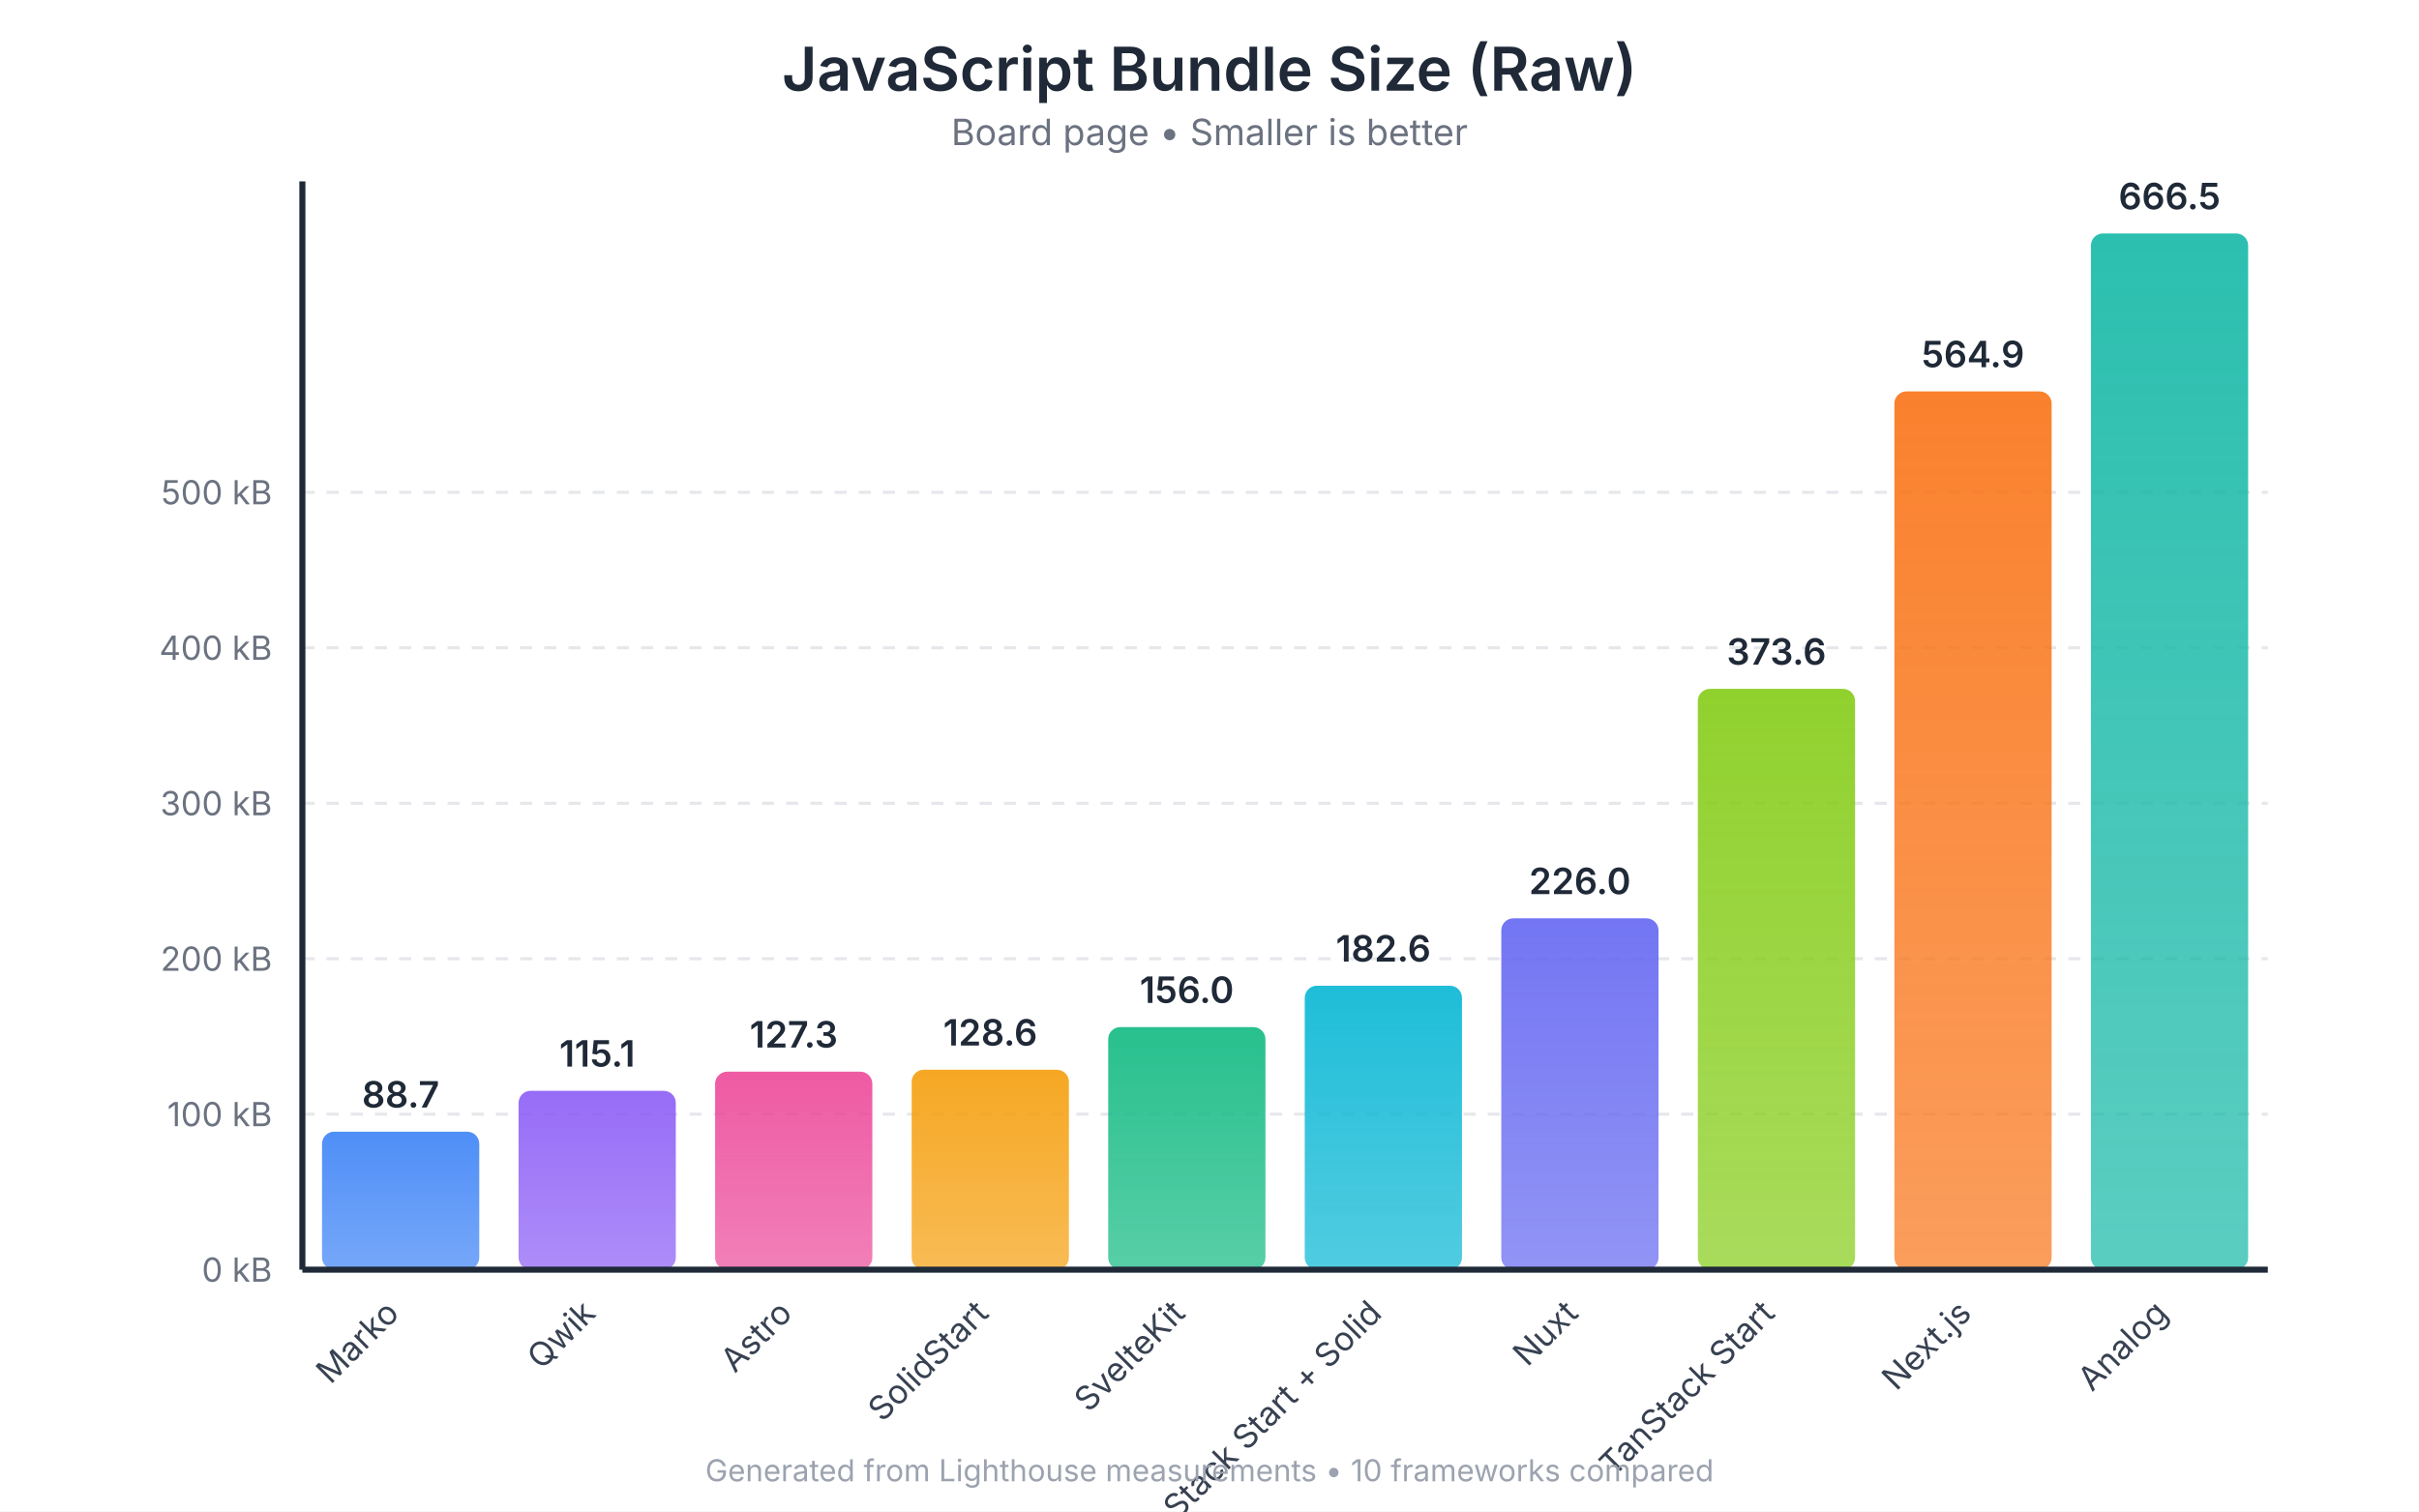
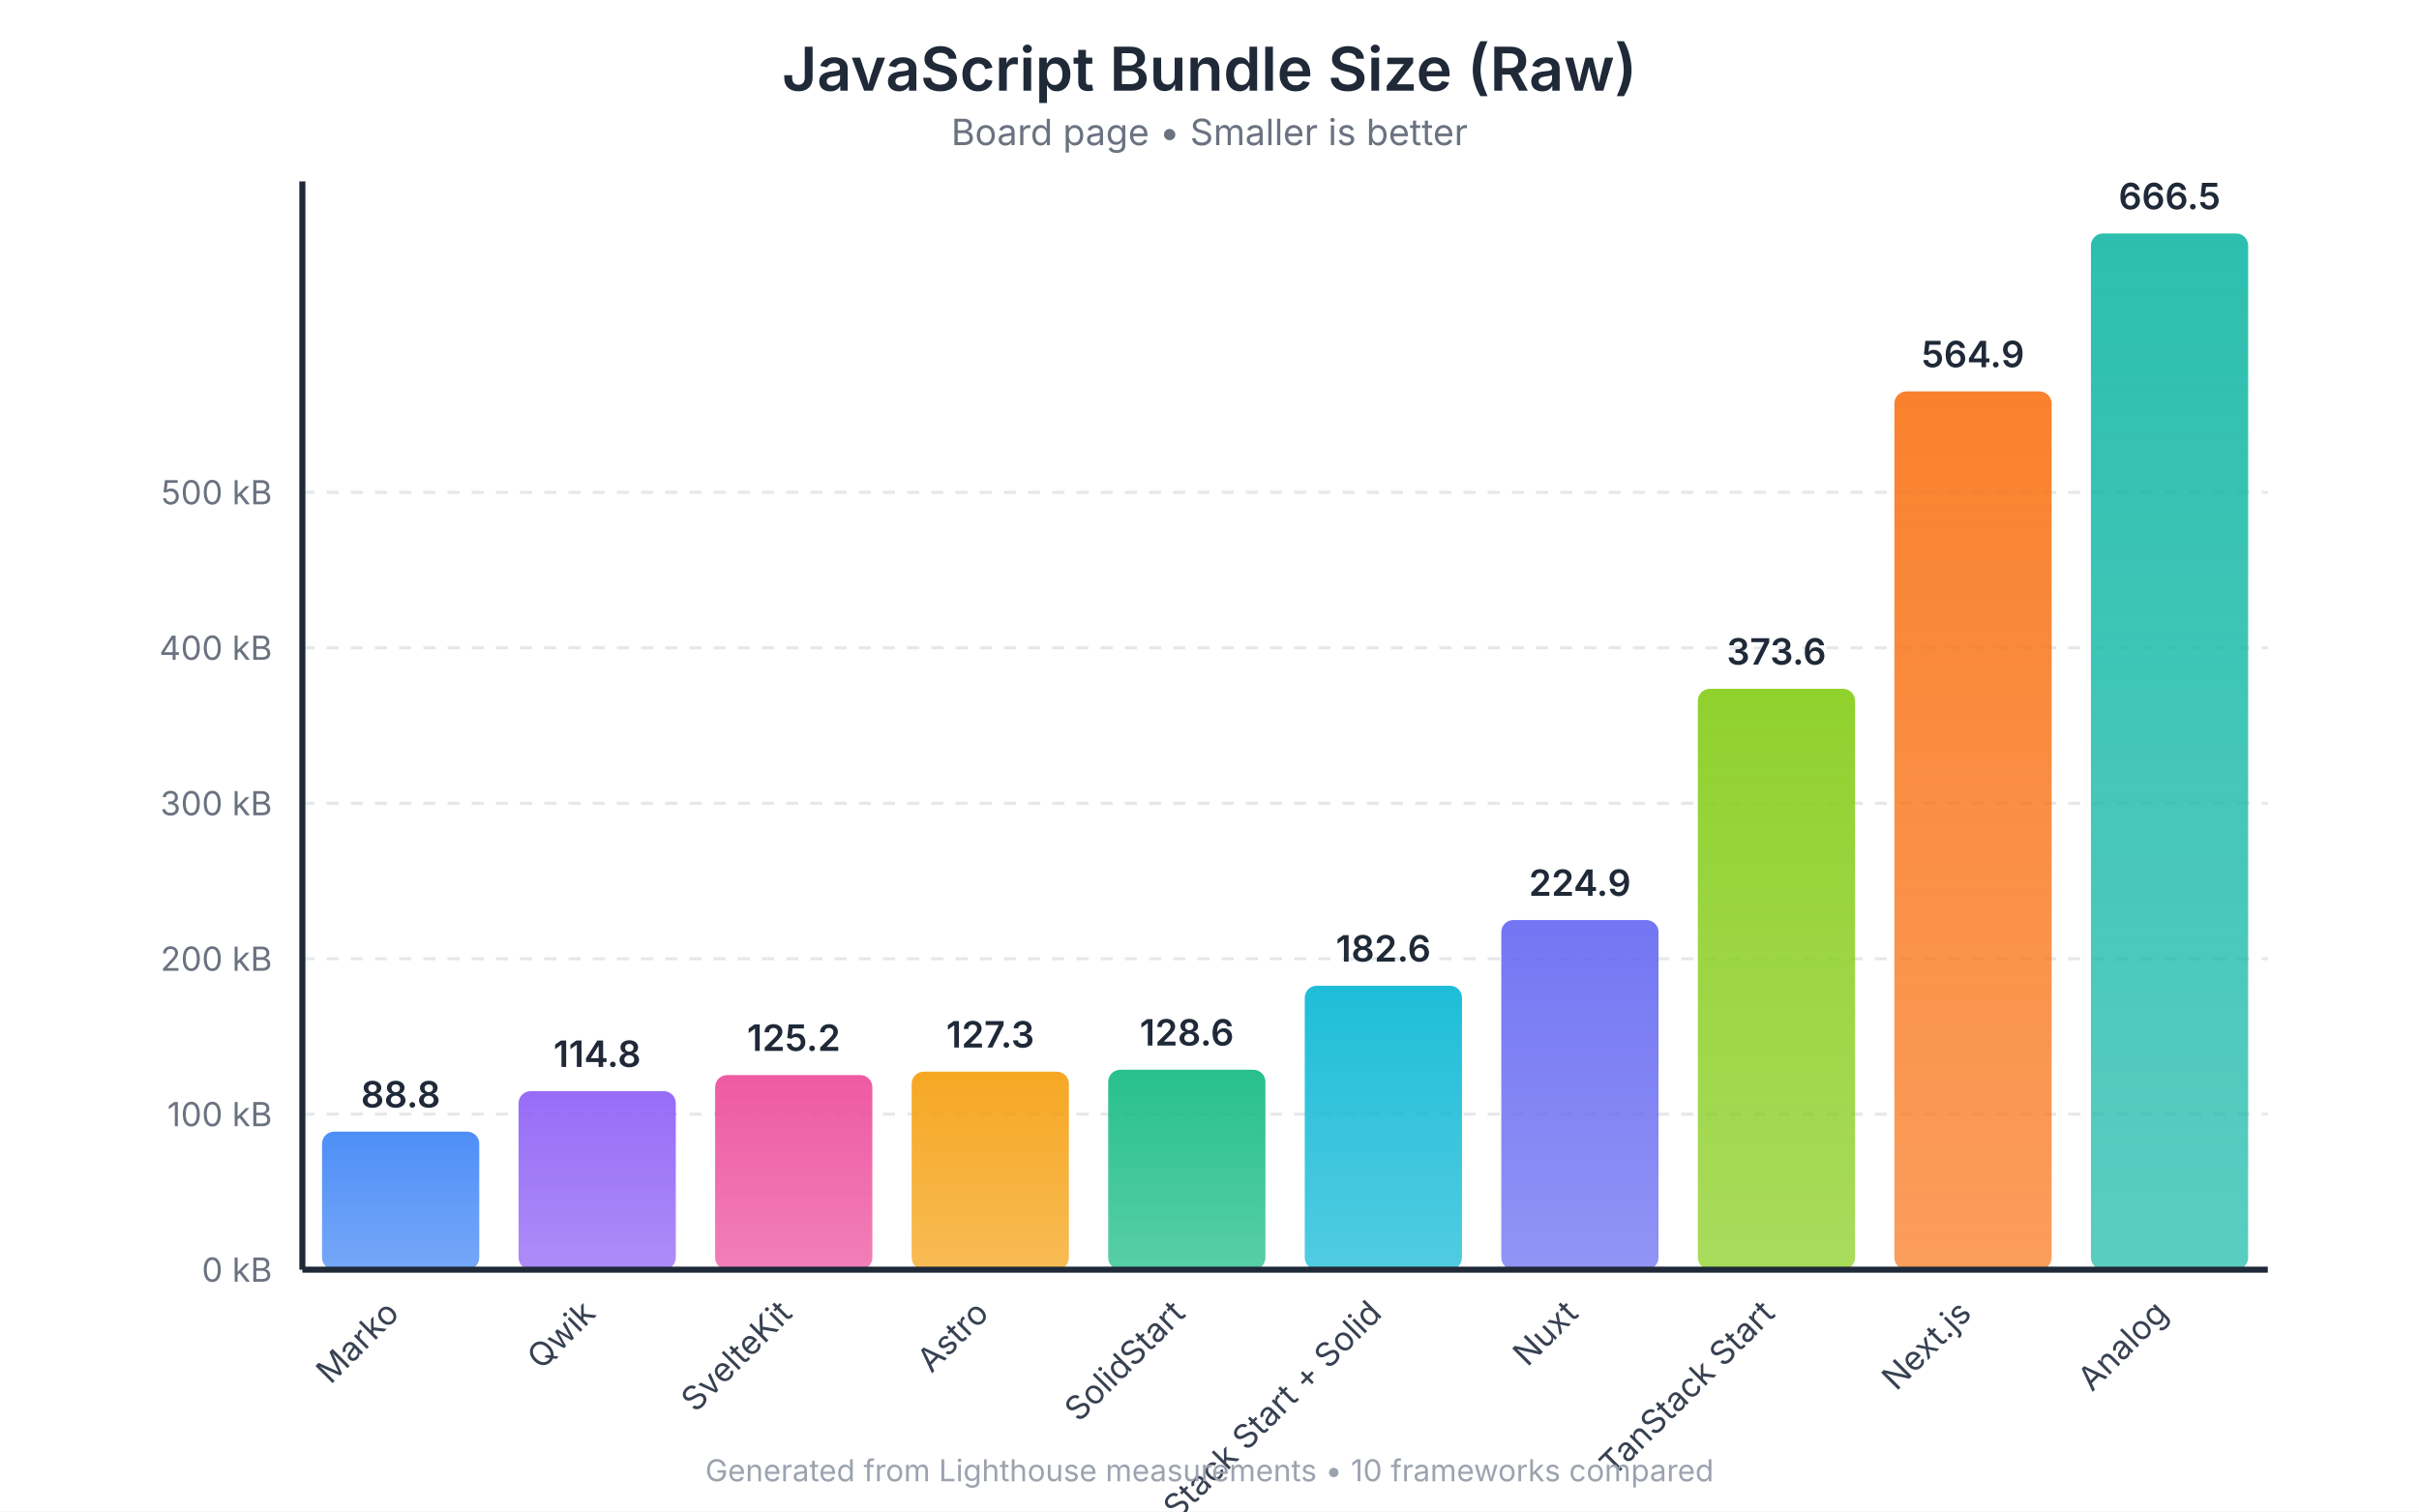
<svg xmlns="http://www.w3.org/2000/svg" viewBox="0 0 800 500" font-family="system-ui, -apple-system, sans-serif">
  <rect width="800" height="500" fill="#ffffff" />
  <text x="400.0" y="30" text-anchor="middle" font-size="20" font-weight="600" fill="#1f2937">
    JavaScript Bundle Size (Raw)
  </text>
  <text x="400.0" y="48" text-anchor="middle" font-size="12" fill="#6b7280">
    Board page • Smaller is better
  </text>
  <g transform="translate(100, 60)">
    <line x1="0" y1="360.0" x2="650" y2="360.0" stroke="#e5e7eb" stroke-width="1" stroke-dasharray="4,4" />
    <text x="-10" y="360.0" text-anchor="end" dominant-baseline="middle" font-size="11" fill="#6b7280">0 kB</text>
    <line x1="0" y1="308.571" x2="650" y2="308.571" stroke="#e5e7eb" stroke-width="1" stroke-dasharray="4,4" />
    <text x="-10" y="308.571" text-anchor="end" dominant-baseline="middle" font-size="11" fill="#6b7280">100 kB</text>
    <line x1="0" y1="257.143" x2="650" y2="257.143" stroke="#e5e7eb" stroke-width="1" stroke-dasharray="4,4" />
    <text x="-10" y="257.143" text-anchor="end" dominant-baseline="middle" font-size="11" fill="#6b7280">200 kB</text>
    <line x1="0" y1="205.714" x2="650" y2="205.714" stroke="#e5e7eb" stroke-width="1" stroke-dasharray="4,4" />
    <text x="-10" y="205.714" text-anchor="end" dominant-baseline="middle" font-size="11" fill="#6b7280">300 kB</text>
    <line x1="0" y1="154.286" x2="650" y2="154.286" stroke="#e5e7eb" stroke-width="1" stroke-dasharray="4,4" />
    <text x="-10" y="154.286" text-anchor="end" dominant-baseline="middle" font-size="11" fill="#6b7280">400 kB</text>
    <line x1="0" y1="102.857" x2="650" y2="102.857" stroke="#e5e7eb" stroke-width="1" stroke-dasharray="4,4" />
    <text x="-10" y="102.857" text-anchor="end" dominant-baseline="middle" font-size="11" fill="#6b7280">500 kB</text>
    <defs>
      <linearGradient id="grad0" x1="0%" y1="0%" x2="0%" y2="100%">
        <stop offset="0%" style="stop-color:#3b82f6;stop-opacity:0.9" />
        <stop offset="100%" style="stop-color:#3b82f6;stop-opacity:0.7" />
      </linearGradient>
    </defs>
-     <rect x="6.5" y="314.359" width="52.0" height="45.641" fill="url(#grad0)" rx="4" />
-     <text x="32.5" y="306.359" text-anchor="middle" font-size="12" font-weight="600" fill="#1f2937">88.7</text>
+     <rect x="6.5" y="314.339" width="52.0" height="45.661" fill="url(#grad0)" rx="4" />
+     <text x="32.5" y="306.339" text-anchor="middle" font-size="12" font-weight="600" fill="#1f2937">88.8</text>
    <text x="32.5" y="375" text-anchor="end" font-size="11" fill="#374151" transform="rotate(-45, 32.5, 375)">Marko</text>
    <defs>
      <linearGradient id="grad1" x1="0%" y1="0%" x2="0%" y2="100%">
        <stop offset="0%" style="stop-color:#8b5cf6;stop-opacity:0.9" />
        <stop offset="100%" style="stop-color:#8b5cf6;stop-opacity:0.7" />
      </linearGradient>
    </defs>
-     <rect x="71.5" y="300.828" width="52.0" height="59.172" fill="url(#grad1)" rx="4" />
-     <text x="97.5" y="292.828" text-anchor="middle" font-size="12" font-weight="600" fill="#1f2937">115.1</text>
+     <rect x="71.5" y="300.939" width="52.0" height="59.061" fill="url(#grad1)" rx="4" />
+     <text x="97.5" y="292.939" text-anchor="middle" font-size="12" font-weight="600" fill="#1f2937">114.8</text>
    <text x="97.5" y="375" text-anchor="end" font-size="11" fill="#374151" transform="rotate(-45, 97.5, 375)">Qwik</text>
    <defs>
      <linearGradient id="grad2" x1="0%" y1="0%" x2="0%" y2="100%">
        <stop offset="0%" style="stop-color:#ec4899;stop-opacity:0.9" />
        <stop offset="100%" style="stop-color:#ec4899;stop-opacity:0.7" />
      </linearGradient>
    </defs>
-     <rect x="136.5" y="294.506" width="52.0" height="65.494" fill="url(#grad2)" rx="4" />
-     <text x="162.5" y="286.506" text-anchor="middle" font-size="12" font-weight="600" fill="#1f2937">127.3</text>
-     <text x="162.5" y="375" text-anchor="end" font-size="11" fill="#374151" transform="rotate(-45, 162.5, 375)">Astro</text>
+     <rect x="136.5" y="295.618" width="52.0" height="64.382" fill="url(#grad2)" rx="4" />
+     <text x="162.5" y="287.618" text-anchor="middle" font-size="12" font-weight="600" fill="#1f2937">125.2</text>
+     <text x="162.5" y="375" text-anchor="end" font-size="11" fill="#374151" transform="rotate(-45, 162.5, 375)">SvelteKit</text>
    <defs>
      <linearGradient id="grad3" x1="0%" y1="0%" x2="0%" y2="100%">
        <stop offset="0%" style="stop-color:#f59e0b;stop-opacity:0.9" />
        <stop offset="100%" style="stop-color:#f59e0b;stop-opacity:0.7" />
      </linearGradient>
    </defs>
-     <rect x="201.5" y="293.86" width="52.0" height="66.14" fill="url(#grad3)" rx="4" />
-     <text x="227.5" y="285.86" text-anchor="middle" font-size="12" font-weight="600" fill="#1f2937">128.6</text>
-     <text x="227.5" y="375" text-anchor="end" font-size="11" fill="#374151" transform="rotate(-45, 227.5, 375)">SolidStart</text>
+     <rect x="201.5" y="294.506" width="52.0" height="65.494" fill="url(#grad3)" rx="4" />
+     <text x="227.5" y="286.506" text-anchor="middle" font-size="12" font-weight="600" fill="#1f2937">127.3</text>
+     <text x="227.5" y="375" text-anchor="end" font-size="11" fill="#374151" transform="rotate(-45, 227.5, 375)">Astro</text>
    <defs>
      <linearGradient id="grad4" x1="0%" y1="0%" x2="0%" y2="100%">
        <stop offset="0%" style="stop-color:#10b981;stop-opacity:0.9" />
        <stop offset="100%" style="stop-color:#10b981;stop-opacity:0.7" />
      </linearGradient>
    </defs>
-     <rect x="266.5" y="279.75" width="52.0" height="80.25" fill="url(#grad4)" rx="4" />
-     <text x="292.5" y="271.75" text-anchor="middle" font-size="12" font-weight="600" fill="#1f2937">156.0</text>
-     <text x="292.5" y="375" text-anchor="end" font-size="11" fill="#374151" transform="rotate(-45, 292.5, 375)">SvelteKit</text>
+     <rect x="266.5" y="293.86" width="52.0" height="66.14" fill="url(#grad4)" rx="4" />
+     <text x="292.5" y="285.86" text-anchor="middle" font-size="12" font-weight="600" fill="#1f2937">128.6</text>
+     <text x="292.5" y="375" text-anchor="end" font-size="11" fill="#374151" transform="rotate(-45, 292.5, 375)">SolidStart</text>
    <defs>
      <linearGradient id="grad5" x1="0%" y1="0%" x2="0%" y2="100%">
        <stop offset="0%" style="stop-color:#06b6d4;stop-opacity:0.9" />
        <stop offset="100%" style="stop-color:#06b6d4;stop-opacity:0.7" />
      </linearGradient>
    </defs>
    <rect x="331.5" y="266.071" width="52.0" height="93.929" fill="url(#grad5)" rx="4" />
    <text x="357.5" y="258.071" text-anchor="middle" font-size="12" font-weight="600" fill="#1f2937">182.6</text>
    <text x="357.5" y="375" text-anchor="end" font-size="11" fill="#374151" transform="rotate(-45, 357.5, 375)">TanStack Start + Solid</text>
    <defs>
      <linearGradient id="grad6" x1="0%" y1="0%" x2="0%" y2="100%">
        <stop offset="0%" style="stop-color:#6366f1;stop-opacity:0.9" />
        <stop offset="100%" style="stop-color:#6366f1;stop-opacity:0.7" />
      </linearGradient>
    </defs>
-     <rect x="396.5" y="243.774" width="52.0" height="116.226" fill="url(#grad6)" rx="4" />
-     <text x="422.5" y="235.774" text-anchor="middle" font-size="12" font-weight="600" fill="#1f2937">226.0</text>
+     <rect x="396.5" y="244.348" width="52.0" height="115.652" fill="url(#grad6)" rx="4" />
+     <text x="422.5" y="236.348" text-anchor="middle" font-size="12" font-weight="600" fill="#1f2937">224.9</text>
    <text x="422.5" y="375" text-anchor="end" font-size="11" fill="#374151" transform="rotate(-45, 422.5, 375)">Nuxt</text>
    <defs>
      <linearGradient id="grad7" x1="0%" y1="0%" x2="0%" y2="100%">
        <stop offset="0%" style="stop-color:#84cc16;stop-opacity:0.9" />
        <stop offset="100%" style="stop-color:#84cc16;stop-opacity:0.7" />
      </linearGradient>
    </defs>
-     <rect x="461.5" y="167.865" width="52.0" height="192.135" fill="url(#grad7)" rx="4" />
-     <text x="487.5" y="159.865" text-anchor="middle" font-size="12" font-weight="600" fill="#1f2937">373.6</text>
+     <rect x="461.5" y="167.841" width="52.0" height="192.159" fill="url(#grad7)" rx="4" />
+     <text x="487.5" y="159.841" text-anchor="middle" font-size="12" font-weight="600" fill="#1f2937">373.6</text>
    <text x="487.5" y="375" text-anchor="end" font-size="11" fill="#374151" transform="rotate(-45, 487.5, 375)">TanStack Start</text>
    <defs>
      <linearGradient id="grad8" x1="0%" y1="0%" x2="0%" y2="100%">
        <stop offset="0%" style="stop-color:#f97316;stop-opacity:0.9" />
        <stop offset="100%" style="stop-color:#f97316;stop-opacity:0.7" />
      </linearGradient>
    </defs>
    <rect x="526.5" y="69.477" width="52.0" height="290.523" fill="url(#grad8)" rx="4" />
    <text x="552.5" y="61.477" text-anchor="middle" font-size="12" font-weight="600" fill="#1f2937">564.9</text>
    <text x="552.5" y="375" text-anchor="end" font-size="11" fill="#374151" transform="rotate(-45, 552.5, 375)">Next.js</text>
    <defs>
      <linearGradient id="grad9" x1="0%" y1="0%" x2="0%" y2="100%">
        <stop offset="0%" style="stop-color:#14b8a6;stop-opacity:0.9" />
        <stop offset="100%" style="stop-color:#14b8a6;stop-opacity:0.7" />
      </linearGradient>
    </defs>
    <rect x="591.5" y="17.217" width="52.0" height="342.783" fill="url(#grad9)" rx="4" />
    <text x="617.5" y="9.217" text-anchor="middle" font-size="12" font-weight="600" fill="#1f2937">666.5</text>
    <text x="617.5" y="375" text-anchor="end" font-size="11" fill="#374151" transform="rotate(-45, 617.5, 375)">Analog</text>
    <line x1="0" y1="360" x2="650" y2="360" stroke="#1f2937" stroke-width="2" />
    <line x1="0" y1="0" x2="0" y2="360" stroke="#1f2937" stroke-width="2" />
  </g>
  <text x="400.0" y="490" text-anchor="middle" font-size="10" fill="#9ca3af">
    Generated from Lighthouse measurements • 10 frameworks compared
  </text>
</svg>
